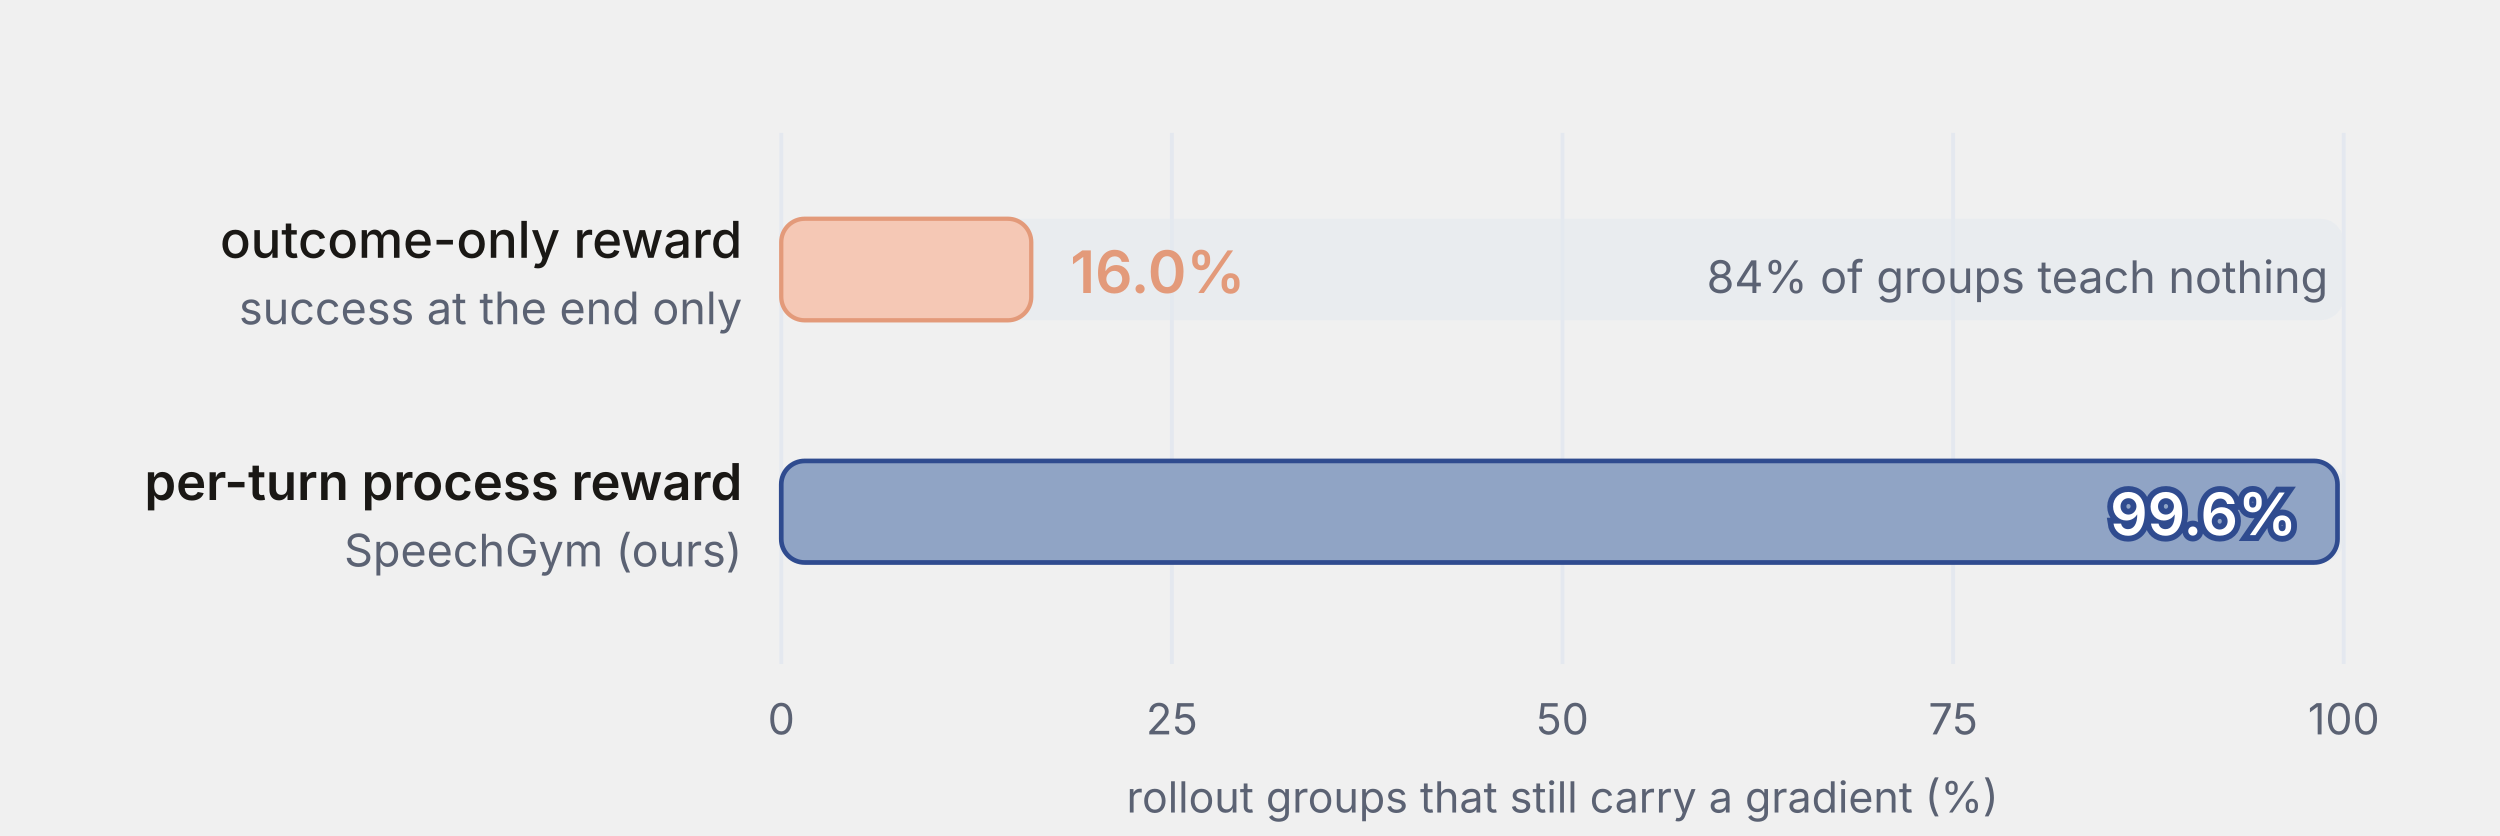
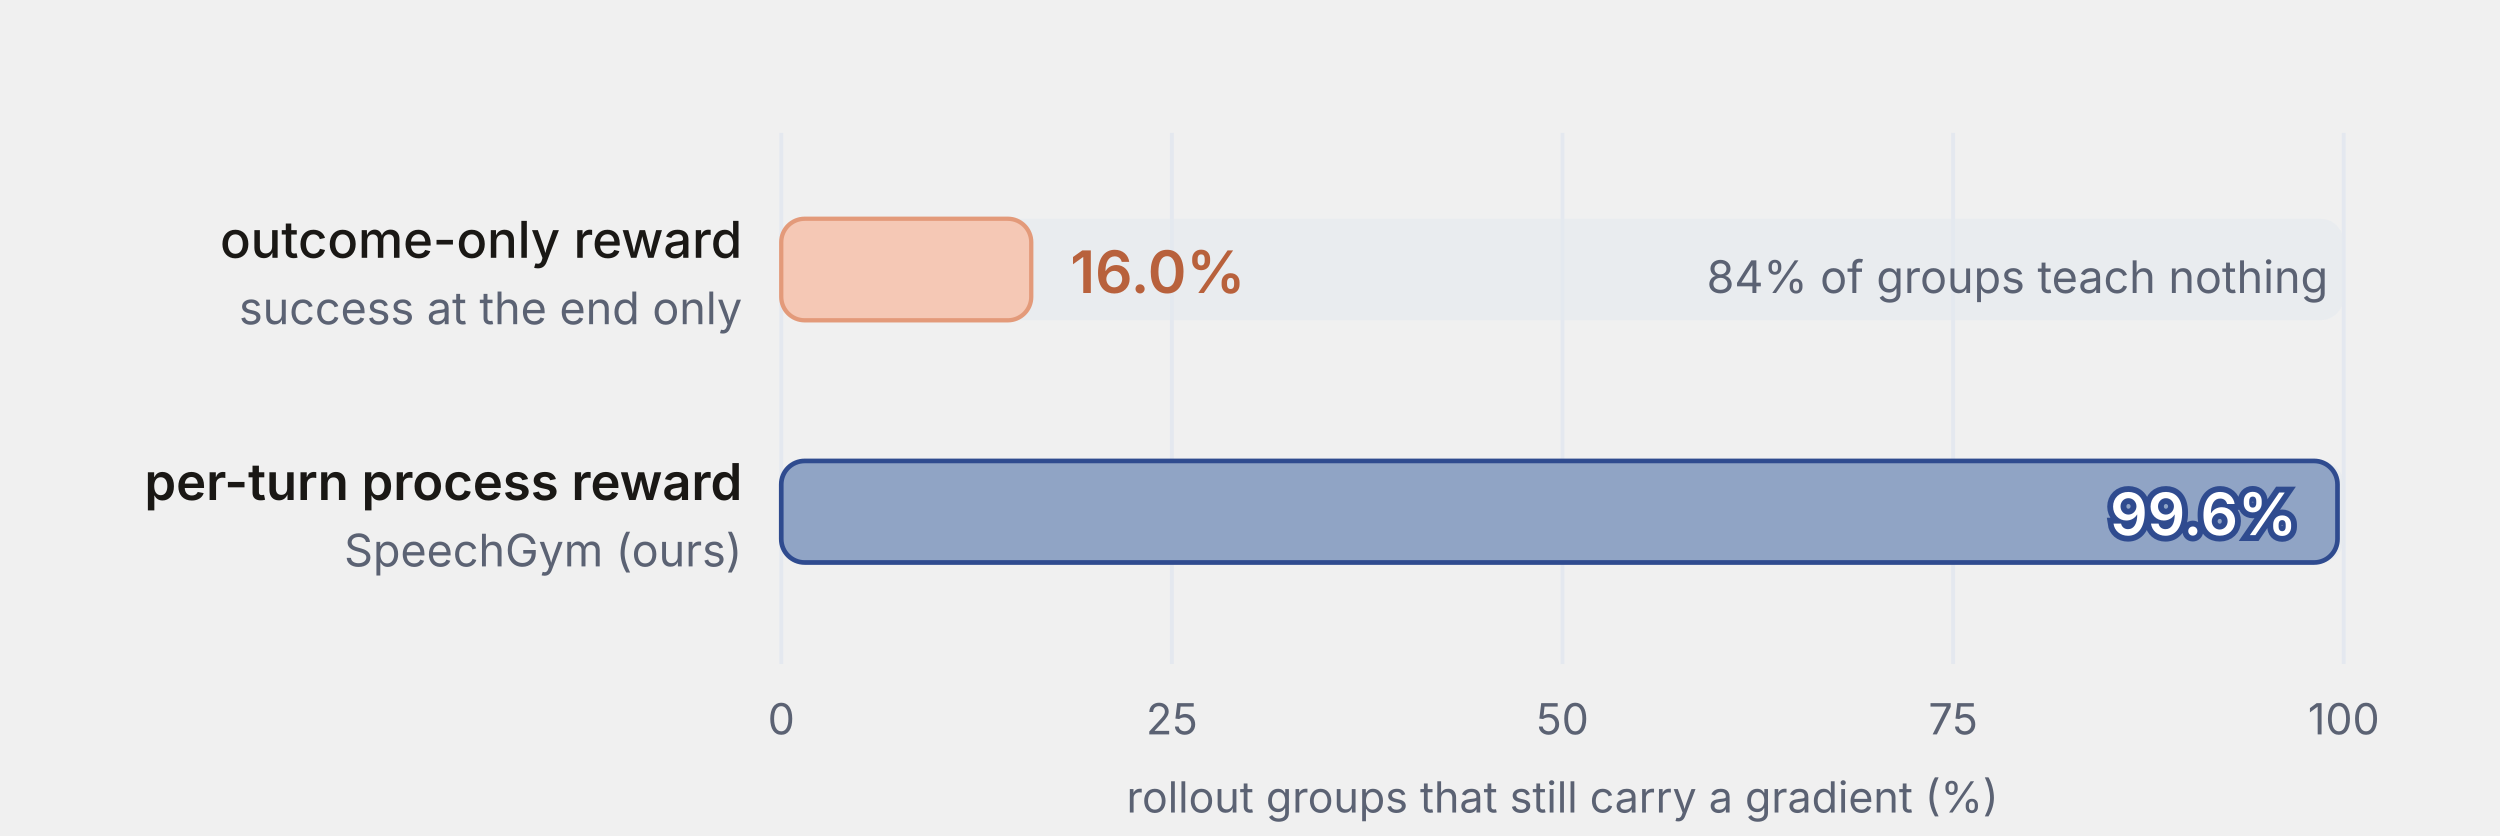
<svg xmlns="http://www.w3.org/2000/svg" viewBox="0 0 640 214" role="img" aria-labelledby="sgg-t sgg-d" fill="currentColor">
  <style>
    .sgg-l{font:500 13px Inter,system-ui,sans-serif;fill:var(--ink,#1a1815)}
    .sgg-s{font:400 11.5px Inter,system-ui,sans-serif;fill:var(--c-ink2,#5B6273)}
    .sgg-v{font:600 15px Inter,system-ui,sans-serif}
    .sgg-t{font:400 11px Inter,system-ui,sans-serif;fill:var(--c-ink2,#5B6273)}
  </style>
  <g stroke="var(--c-grid,#E4E8EF)" stroke-width="1">
    <path d="M200,34 V170" />
    <path d="M300,34 V170" />
    <path d="M400,34 V170" />
    <path d="M500,34 V170" />
    <path d="M600,34 V170" />
  </g>
  <g class="sgg-t" text-anchor="middle">
    <text x="200" y="188">0</text>
    <text x="300" y="188">25</text>
    <text x="400" y="188">50</text>
    <text x="500" y="188">75</text>
    <text x="600" y="188">100</text>
  </g>
  <text class="sgg-t" x="400" y="208" text-anchor="middle">rollout groups that still carry a gradient (%)</text>
  <text class="sgg-l" x="190" y="66" text-anchor="end">outcome-only reward</text>
  <text class="sgg-s" x="190" y="83" text-anchor="end">success at the end only</text>
  <rect x="200" y="56" width="400" height="26" rx="6" fill="var(--c-grid,#E4E8EF)" fill-opacity=".55" />
  <rect x="200" y="56" width="64" height="26" rx="6" fill="var(--c-rl,#F5C8B5)" stroke="var(--c-rl-line,#E39A7A)" stroke-width="1.1" />
-   <text class="sgg-v" x="274" y="75" fill="var(--c-rl-line,#E39A7A)">16.0%</text>
+   <text class="sgg-v" x="274" y="75" fill="var(--c-rl-ink,#B8613C)">16.0%</text>
  <text class="sgg-s" x="596" y="75" text-anchor="end" fill="var(--c-rl-line,#E39A7A)">84% of groups teach nothing</text>
  <text class="sgg-l" x="190" y="128" text-anchor="end" style="font-weight:600">per-turn process reward</text>
  <text class="sgg-s" x="190" y="145" text-anchor="end">SpeechGym (ours)</text>
  <rect x="200" y="118" width="400" height="26" rx="6" fill="var(--c-grid,#E4E8EF)" fill-opacity=".55" />
  <rect x="200" y="118" width="398.4" height="26" rx="6" fill="var(--c-ours-fill,#90A4C5)" stroke="var(--c-ours,#2F4B8F)" stroke-width="1.2" />
  <text class="sgg-v" x="588" y="137" text-anchor="end" fill="#fff" style="paint-order:stroke;stroke:var(--c-ours,#2F4B8F);stroke-width:3px">99.6%</text>
</svg>
